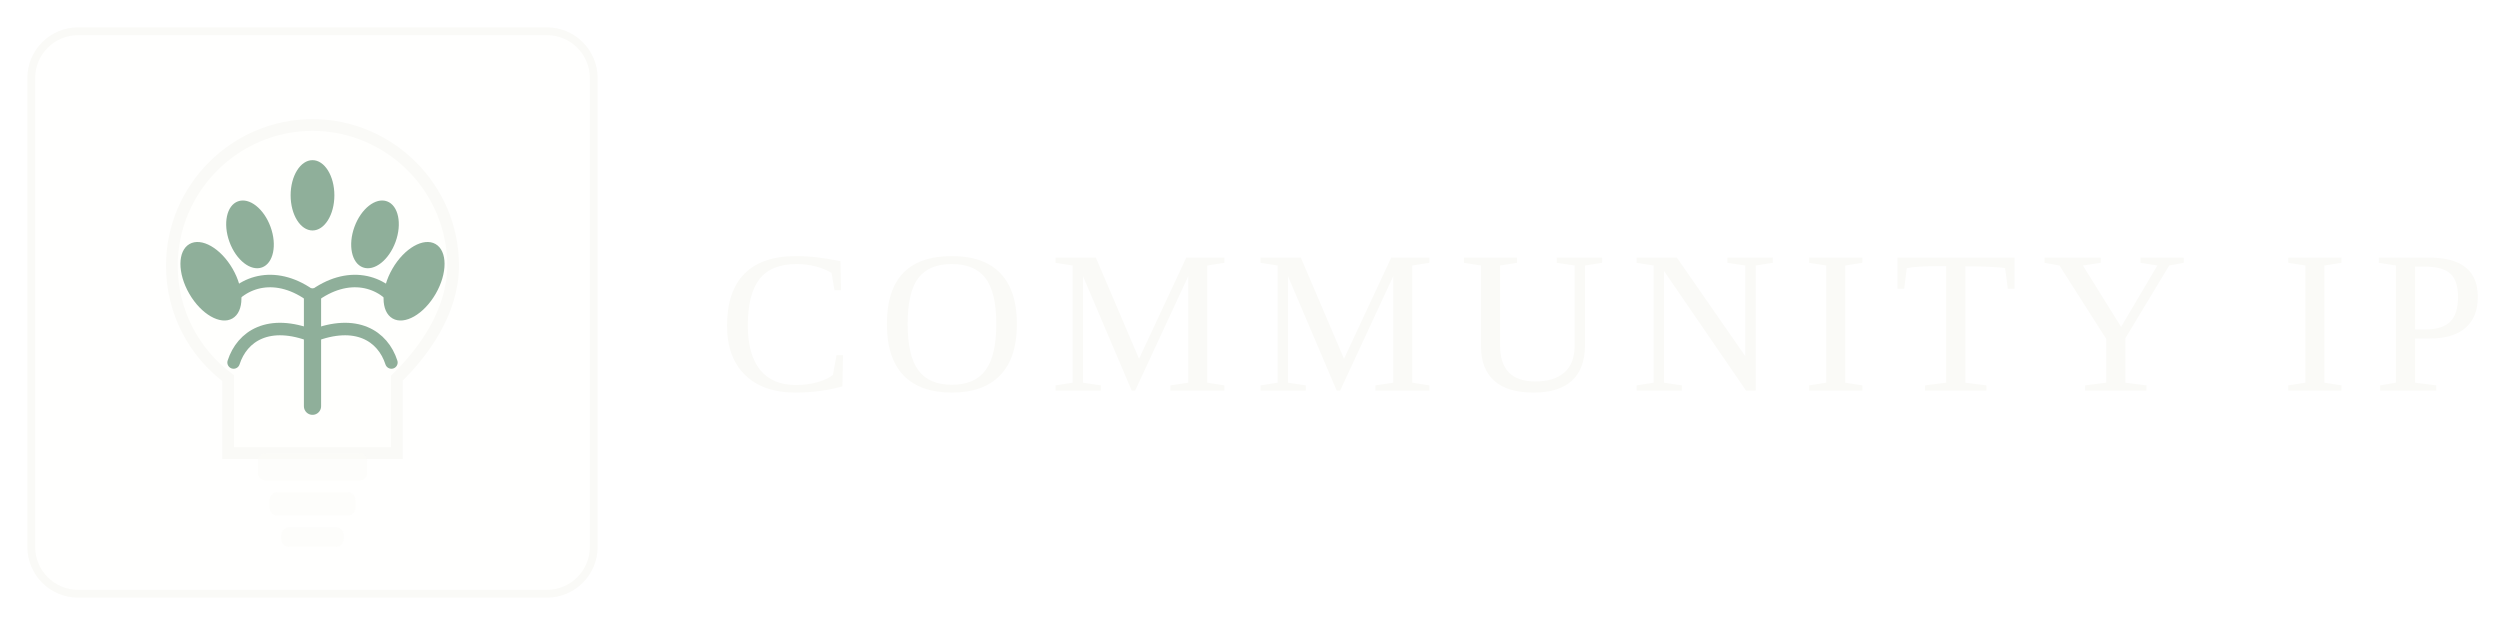
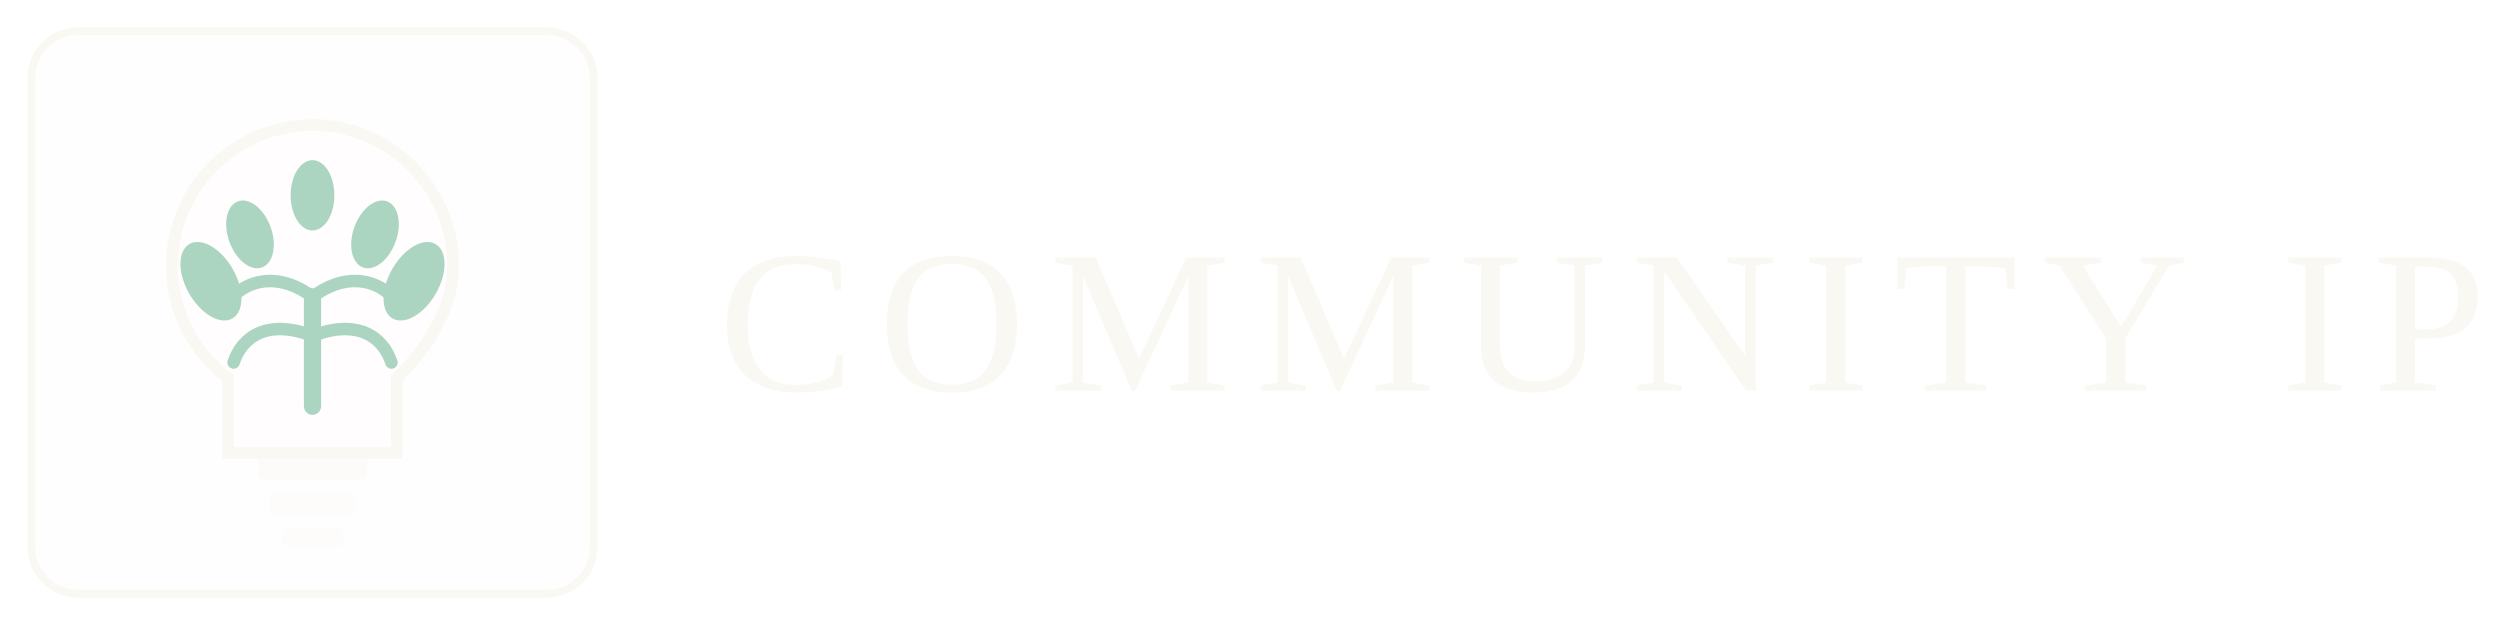
<svg xmlns="http://www.w3.org/2000/svg" viewBox="0 0 320 80" fill="none" role="img" aria-label="Community IP">
-   <rect x="4" y="4" width="72" height="72" rx="6" fill="#FAFAF7" fill-opacity="0.12" stroke="#FAFAF7" stroke-width="1" />
-   <path d="M40 16c-9.9 0-18 8.1-18 18 0 5.9 2.8 11.1 7.2 14.4V58h21.6v-9.6C54.2 45.1 58 39.9 58 34c0-9.9-8.1-18-18-18z" fill="#FAFAF7" fill-opacity="0.08" stroke="#FAFAF7" stroke-width="1.5" />
-   <path d="M40 52V38" stroke="#8FAF9A" stroke-width="2.2" stroke-linecap="round" />
-   <path d="M40 38c-4.5-3.4-9-2.2-11.2 1.2M40 38c4.5-3.4 9-2.2 11.2 1.2M40 43c-5.6-2.2-9 0-10.1 3.4M40 43c5.6-2.2 9 0 10.1 3.4" stroke="#8FAF9A" stroke-width="1.6" stroke-linecap="round" />
-   <ellipse cx="27" cy="36" rx="3.2" ry="5.5" fill="#8FAF9A" transform="rotate(-30 27 36)" />
-   <ellipse cx="53" cy="36" rx="3.2" ry="5.5" fill="#8FAF9A" transform="rotate(30 53 36)" />
-   <ellipse cx="32" cy="30" rx="2.8" ry="4.5" fill="#8FAF9A" transform="rotate(-20 32 30)" />
-   <ellipse cx="48" cy="30" rx="2.8" ry="4.5" fill="#8FAF9A" transform="rotate(20 48 30)" />
-   <ellipse cx="40" cy="25" rx="2.8" ry="4.5" fill="#8FAF9A" />
-   <rect x="33" y="58" width="14" height="3.5" rx="1" fill="#FAFAF7" fill-opacity="0.55" />
-   <rect x="34.5" y="63" width="11" height="3" rx="1" fill="#FAFAF7" fill-opacity="0.35" />
-   <rect x="36" y="67.5" width="8" height="2.5" rx="1" fill="#FAFAF7" fill-opacity="0.25" />
-   <text x="92" y="50" font-family="Georgia, 'Times New Roman', serif" font-size="26" font-weight="400" letter-spacing="0.12em" fill="#FAFAF7">COMMUNITY IP</text>
+   <rect x="4" y="4" width="72" height="72" rx="6" fill="#FAF8F3" fill-opacity="0.12" stroke="#FAF8F3" stroke-width="1" />
+   <path d="M40 16c-9.9 0-18 8.1-18 18 0 5.9 2.8 11.1 7.2 14.4V58h21.6v-9.6C54.2 45.1 58 39.9 58 34c0-9.9-8.1-18-18-18z" fill="#FAF8F3" fill-opacity="0.08" stroke="#FAF8F3" stroke-width="1.5" />
+   <path d="M40 52V38" stroke="#ABD5C1" stroke-width="2.2" stroke-linecap="round" />
+   <path d="M40 38c-4.5-3.4-9-2.2-11.2 1.2M40 38c4.5-3.4 9-2.2 11.2 1.2M40 43c-5.6-2.2-9 0-10.1 3.4M40 43c5.6-2.2 9 0 10.1 3.4" stroke="#ABD5C1" stroke-width="1.6" stroke-linecap="round" />
+   <ellipse cx="27" cy="36" rx="3.2" ry="5.5" fill="#ABD5C1" transform="rotate(-30 27 36)" />
+   <ellipse cx="53" cy="36" rx="3.2" ry="5.5" fill="#ABD5C1" transform="rotate(30 53 36)" />
+   <ellipse cx="32" cy="30" rx="2.8" ry="4.5" fill="#ABD5C1" transform="rotate(-20 32 30)" />
+   <ellipse cx="48" cy="30" rx="2.8" ry="4.5" fill="#ABD5C1" transform="rotate(20 48 30)" />
+   <ellipse cx="40" cy="25" rx="2.8" ry="4.5" fill="#ABD5C1" />
+   <rect x="33" y="58" width="14" height="3.5" rx="1" fill="#FAF8F3" fill-opacity="0.55" />
+   <rect x="34.5" y="63" width="11" height="3" rx="1" fill="#FAF8F3" fill-opacity="0.35" />
+   <rect x="36" y="67.5" width="8" height="2.5" rx="1" fill="#FAF8F3" fill-opacity="0.25" />
+   <text x="92" y="50" font-family="Georgia, 'Times New Roman', serif" font-size="26" font-weight="400" letter-spacing="0.12em" fill="#FAF8F3">COMMUNITY IP</text>
</svg>
